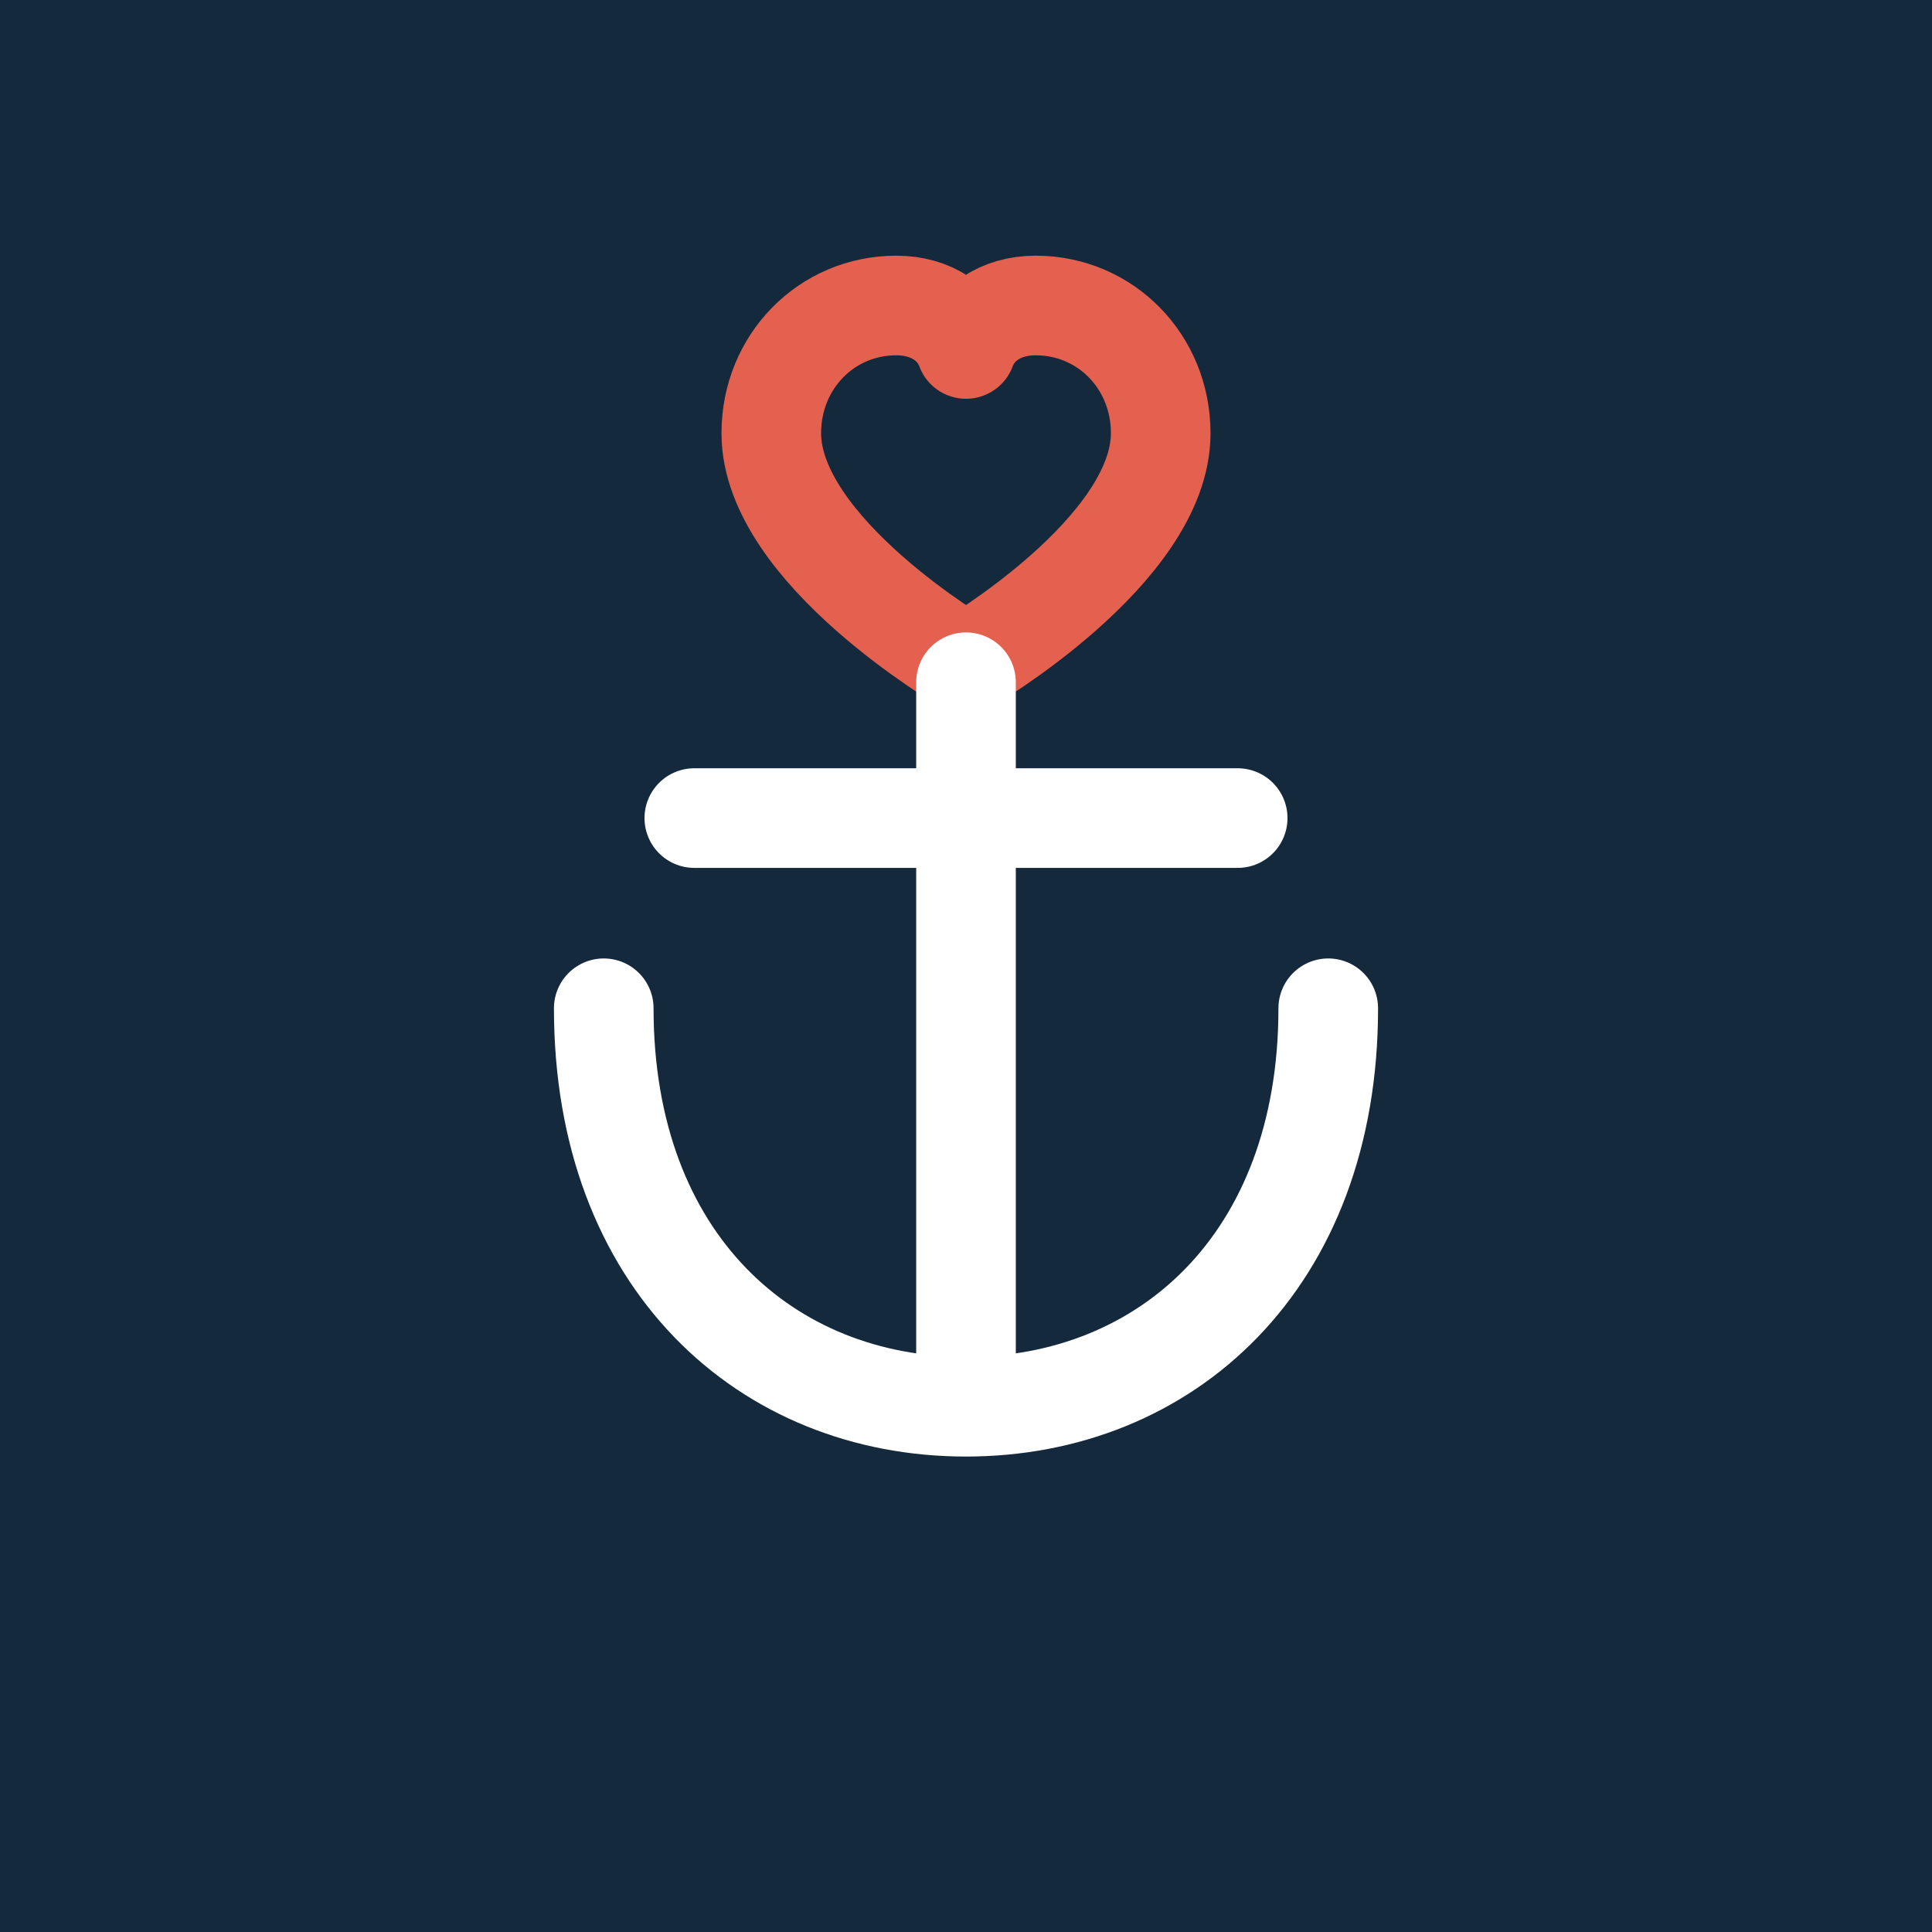
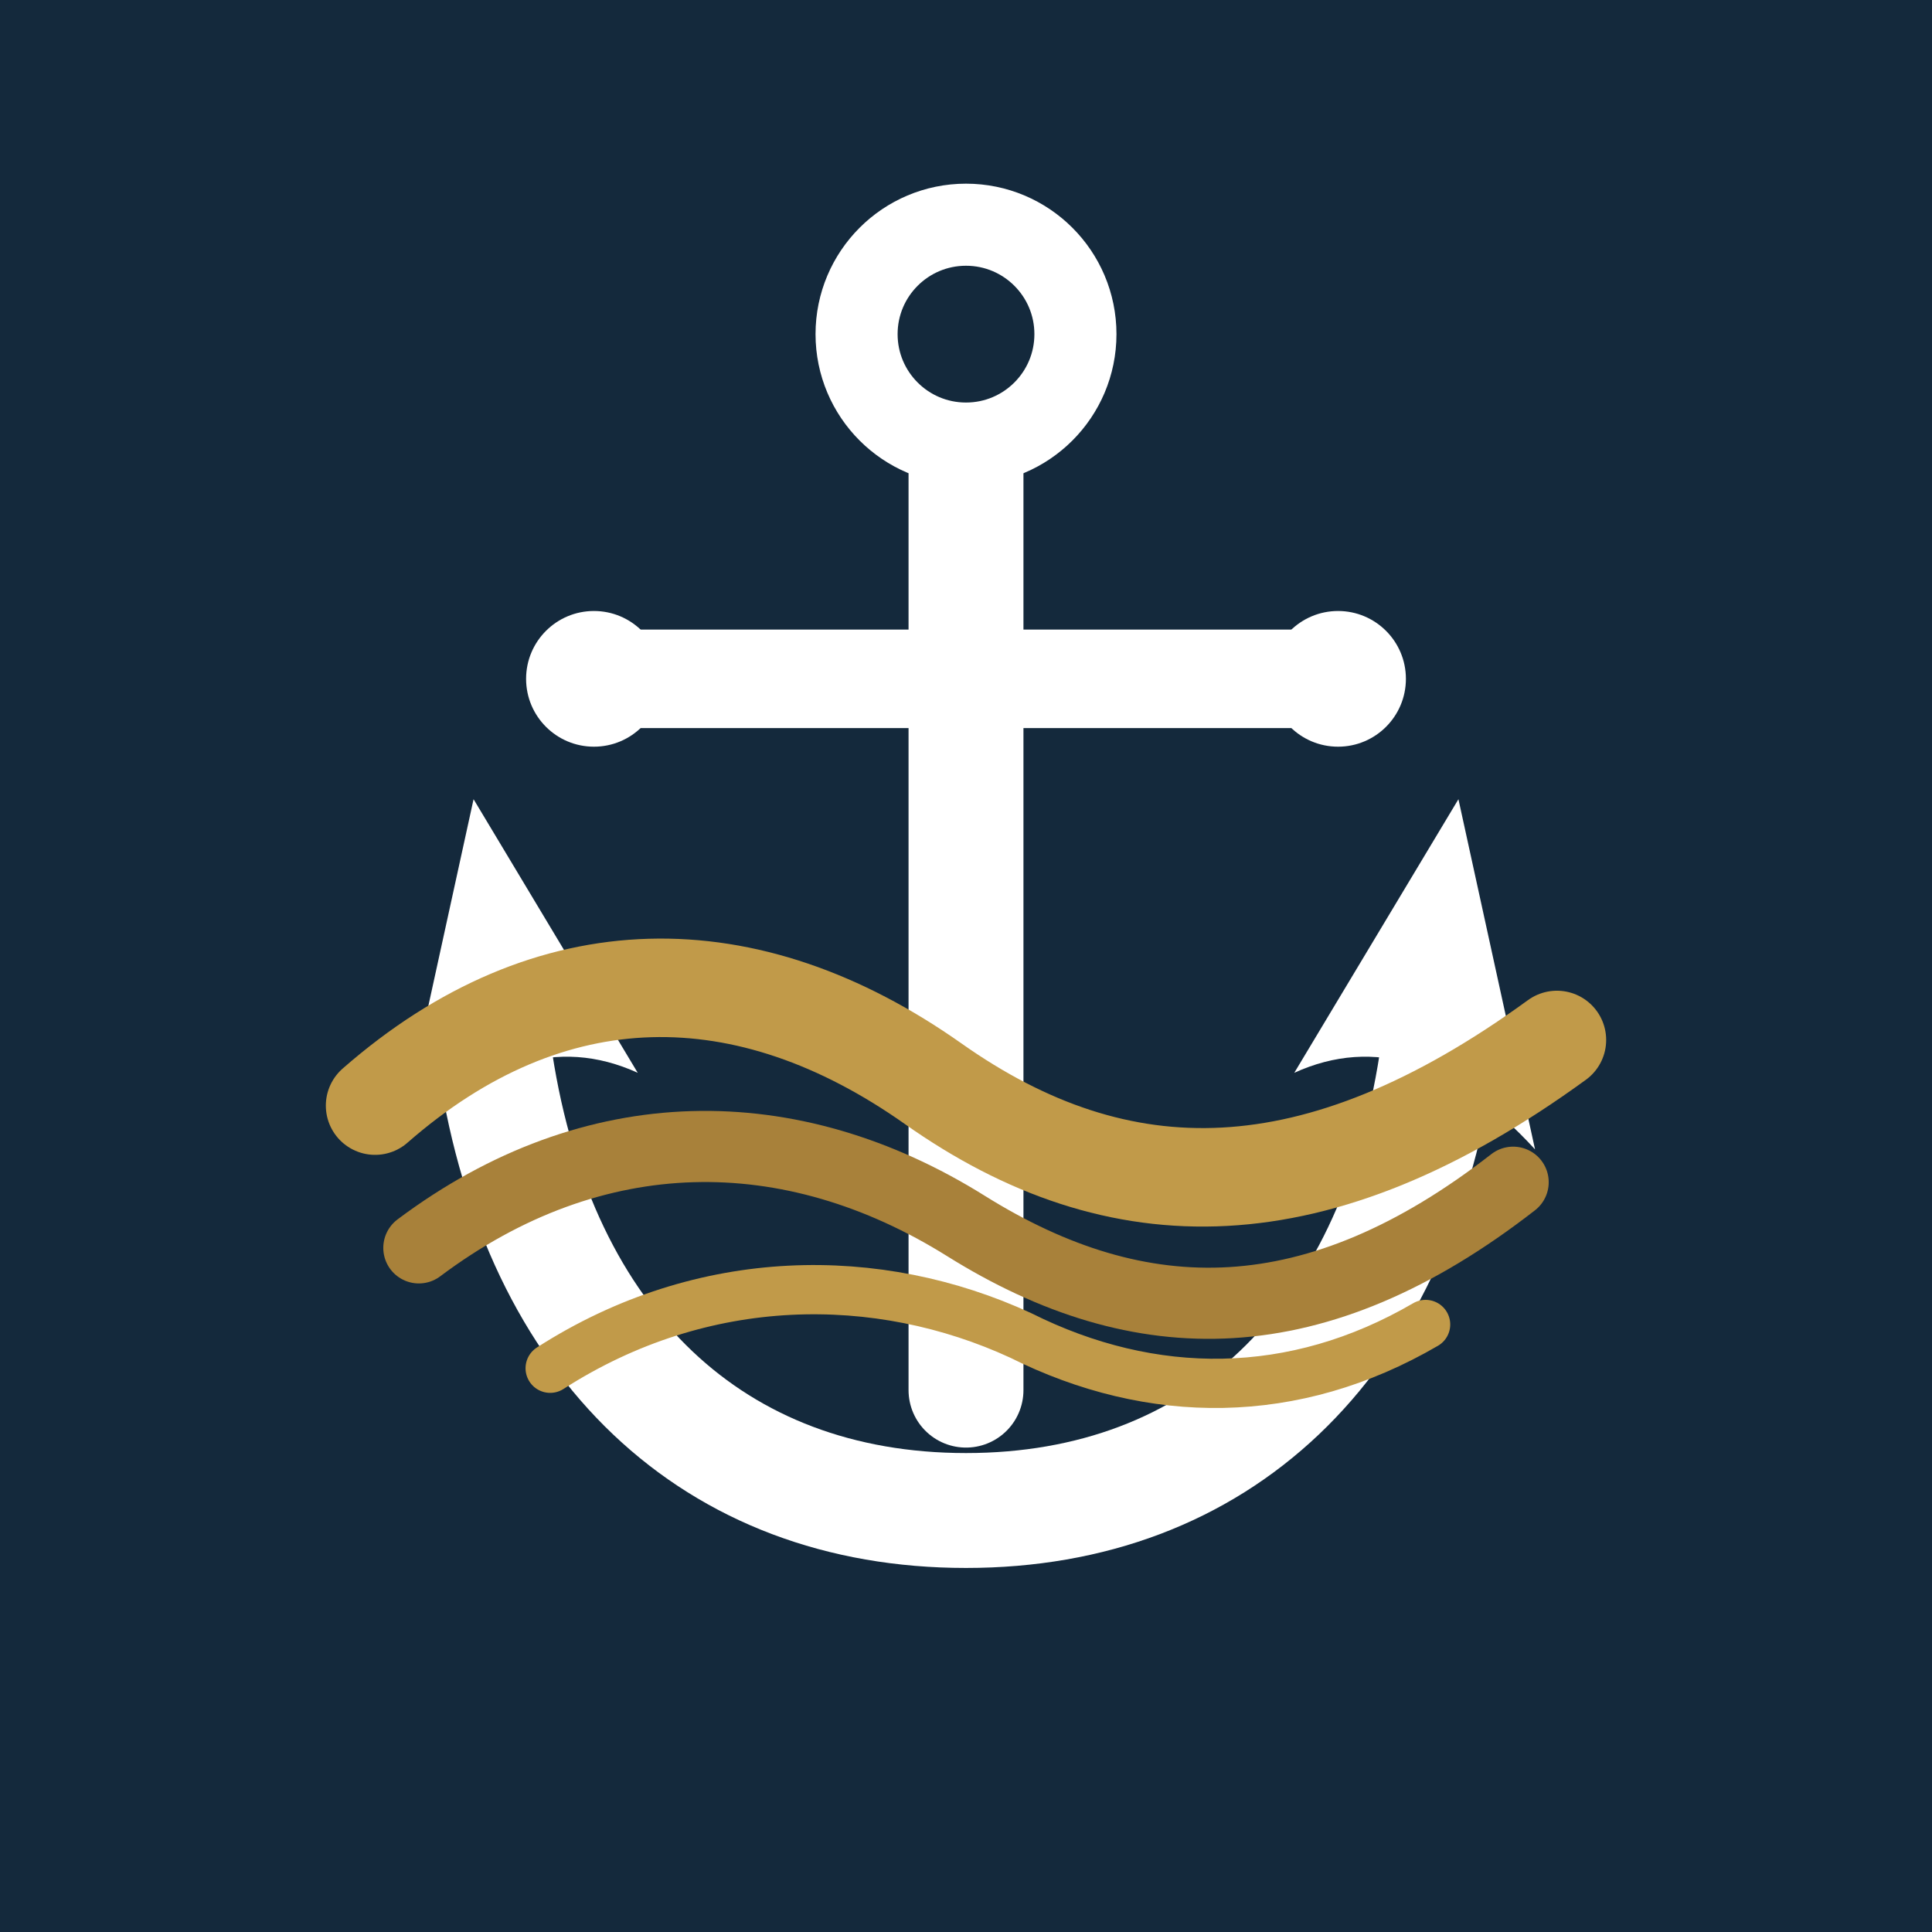
<svg xmlns="http://www.w3.org/2000/svg" width="512" height="512" viewBox="0 0 512 512">
  <rect width="512" height="512" fill="#14293C" />
-   <g transform="translate(112 68) scale(2.4)">
-     <path d="M60 45 C60 45 38.5 32.5 38.5 19.5 C38.5 11.6 44.6 5.4 52.3 5.4 C56.3 5.4 59 7.5 60 10.2 C61 7.5 63.7 5.4 67.7 5.4 C75.4 5.4 81.5 11.6 81.5 19.5 C81.5 32.5 60 45 60 45 Z" fill="none" stroke="#E4614F" stroke-width="11" stroke-linejoin="round" />
-     <g fill="none" stroke="#FFFFFF" stroke-width="11" stroke-linecap="round" stroke-linejoin="round">
-       <path d="M60 47 L60 122" />
-       <path d="M30 62 L90 62" />
-       <path d="M20 83 C20 111 38 127 60 127 C82 127 100 111 100 83" />
-     </g>
+   <g transform="translate(82 32) scale(2.9)">
+     <circle cx="60" cy="19.5" r="10" fill="none" stroke="#FFFFFF" stroke-width="7.5" />
+     <path d="M60 32 L60 116" stroke="#FFFFFF" stroke-width="10.5" stroke-linecap="round" fill="none" />
+     <path d="M28 51 L92 51" stroke="#FFFFFF" stroke-width="9" stroke-linecap="round" fill="none" />
+     <circle cx="26" cy="51" r="6.2" fill="#FFFFFF" />
+     <circle cx="94" cy="51" r="6.2" fill="#FFFFFF" />
+     <path d="M17 86 C21 112 37 127 60 127 C83 127 99 112 103 86" stroke="#FFFFFF" stroke-width="10.5" stroke-linecap="round" fill="none" />
+     <path d="M8 94 L15 62 L30 87 Q19 82 8 94 Z" fill="#FFFFFF" />
+     <path d="M112 94 L105 62 L90 87 Q101 82 112 94 Z" fill="#FFFFFF" />
+     <path d="M6 90 C22 76 40 76 57 88 C74 100 92 100 114 84" stroke="#C19A49" stroke-width="9" stroke-linecap="round" fill="none" />
+     <path d="M10 103 C26 91 44 91 60 101 C76 111 92 111 110 97" stroke="#A8813A" stroke-width="6.5" stroke-linecap="round" fill="none" />
+     <path d="M22 114 C36 105 52 105 65 111 C77 117 90 117 102 110" stroke="#C19A49" stroke-width="4.5" stroke-linecap="round" fill="none" />
  </g>
</svg>
